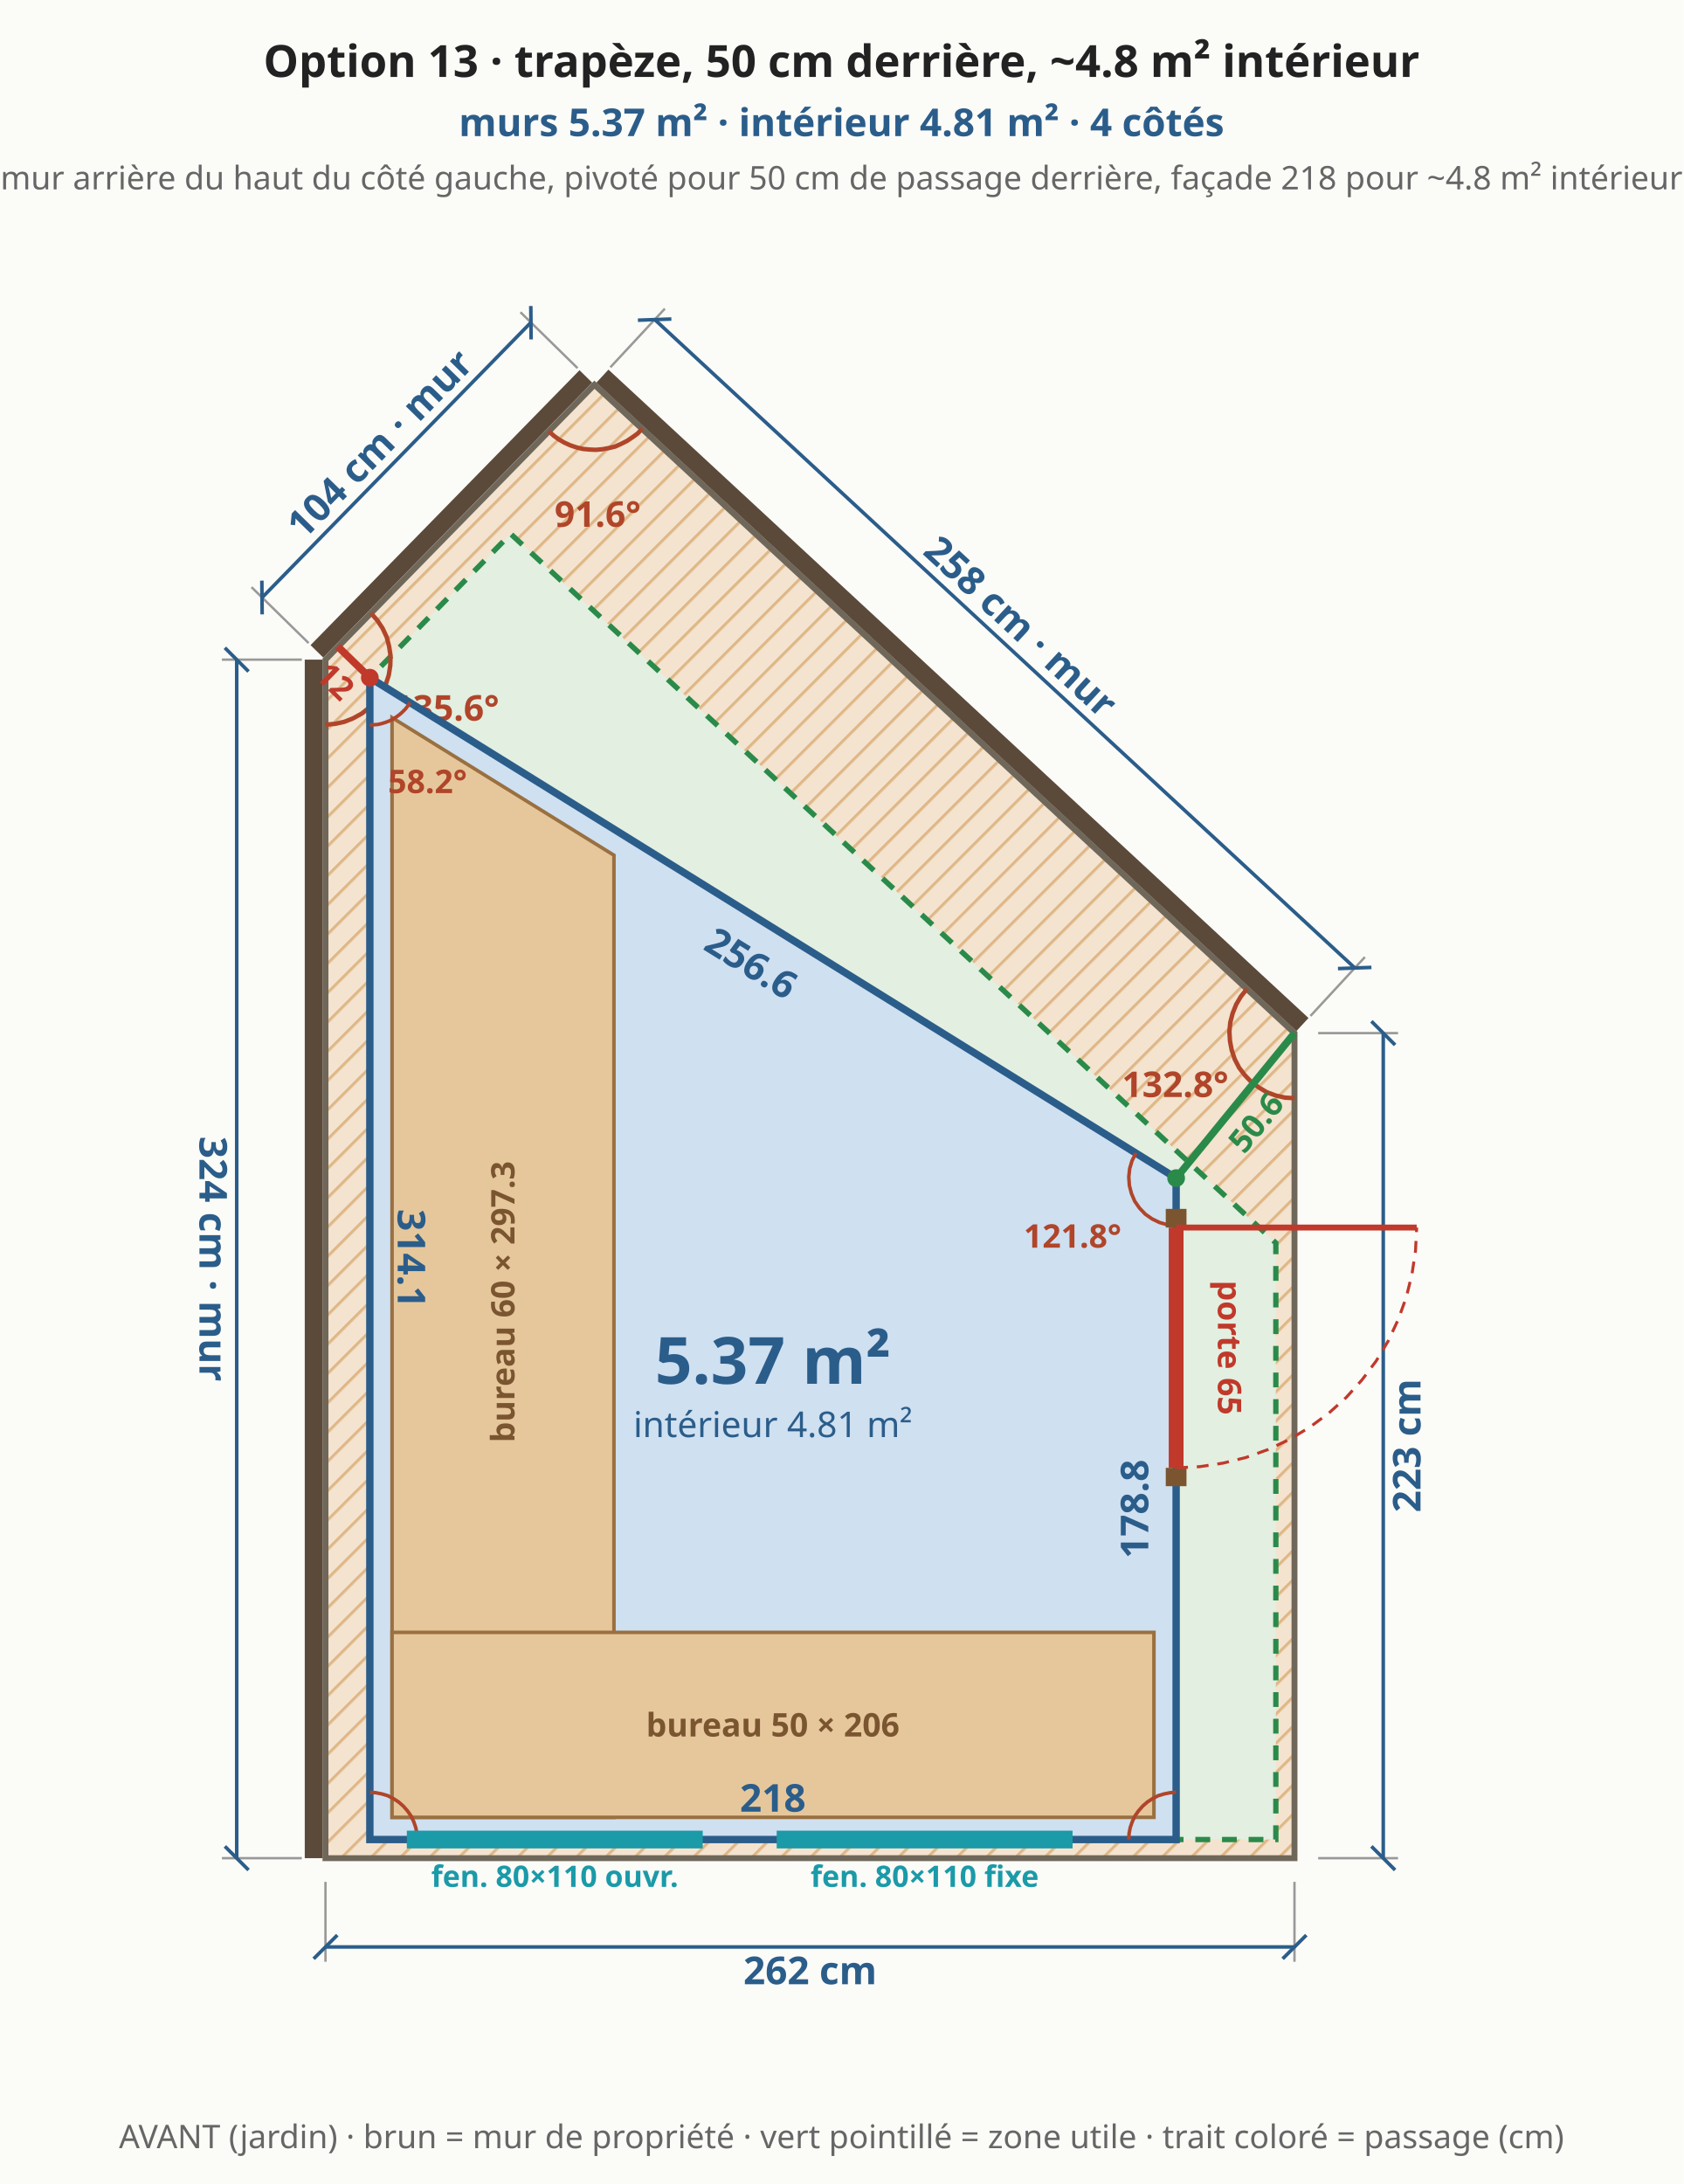
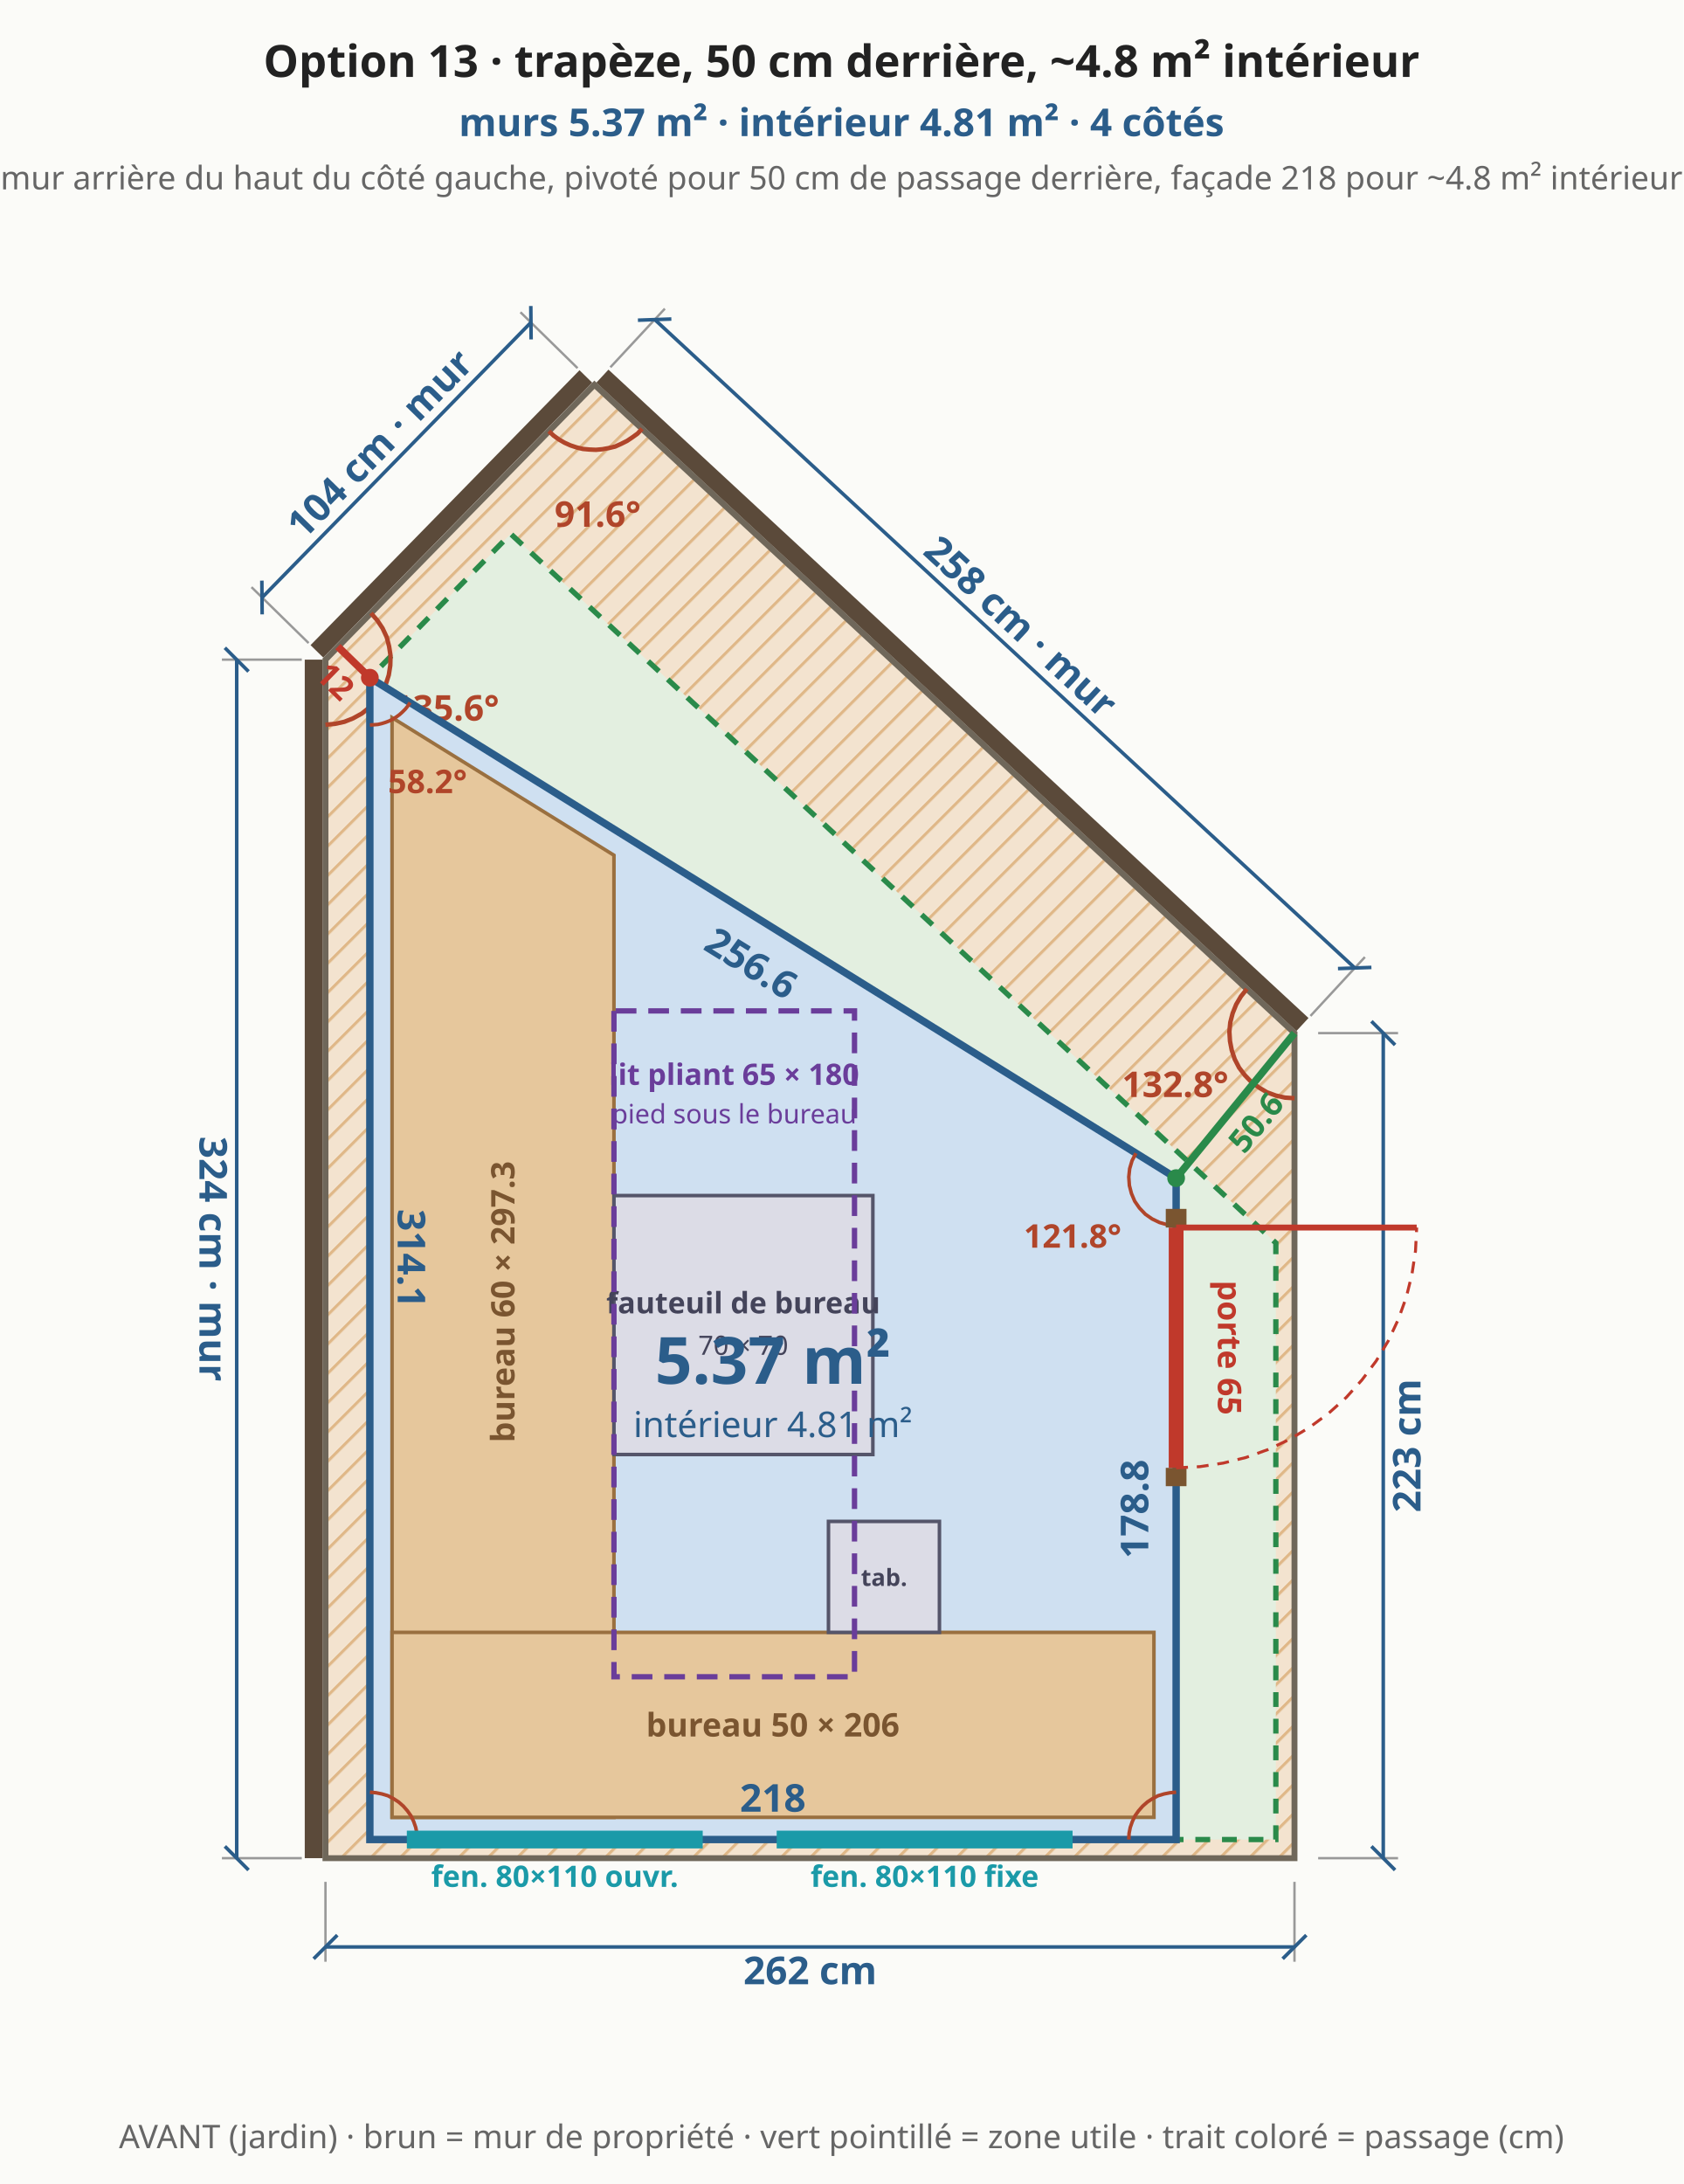
<svg xmlns="http://www.w3.org/2000/svg" viewBox="0 0 569 738" font-family="system-ui,sans-serif" font-size="13">
  <rect width="569" height="738" fill="#fbfbf8" />
  <defs>
    <pattern id="bande" width="7" height="7" patternUnits="userSpaceOnUse" patternTransform="rotate(45)">
      <rect width="7" height="7" fill="#f3e3cf" />
      <line x1="0" y1="0" x2="0" y2="7" stroke="#e0b98a" stroke-width="2" />
    </pattern>
  </defs>
  <polygon points="110.0,627.9 437.5,627.9 437.5,349.1 200.9,130.0 110.0,222.9" fill="url(#bande)" stroke="#6f675a" stroke-width="2" />
  <polygon points="125.0,621.6 431.2,621.6 431.2,420.0 172.6,180.4 125.0,229.0" fill="#e3efe0" stroke="#2a8a4a" stroke-width="1.8" stroke-dasharray="5 4" />
  <line x1="110.0" y1="635.9" x2="110.0" y2="662.9" stroke="#999" stroke-width="0.8" />
  <line x1="437.5" y1="635.9" x2="437.5" y2="662.9" stroke="#999" stroke-width="0.8" />
  <line x1="110.0" y1="657.9" x2="437.5" y2="657.9" stroke="#2b5d8a" stroke-width="1.2" />
  <line x1="106.0" y1="661.9" x2="114.0" y2="653.9" stroke="#2b5d8a" stroke-width="1.2" />
  <line x1="433.5" y1="661.9" x2="441.5" y2="653.9" stroke="#2b5d8a" stroke-width="1.2" />
  <text x="273.8" y="665.9" text-anchor="middle" dominant-baseline="middle" fill="#2b5d8a" font-size="13" font-weight="bold" transform="rotate(0.0 273.8 665.9)">262 cm</text>
  <line x1="445.5" y1="627.9" x2="472.5" y2="627.9" stroke="#999" stroke-width="0.8" />
  <line x1="445.5" y1="349.1" x2="472.5" y2="349.1" stroke="#999" stroke-width="0.8" />
  <line x1="467.5" y1="627.9" x2="467.5" y2="349.1" stroke="#2b5d8a" stroke-width="1.2" />
  <line x1="471.5" y1="631.9" x2="463.5" y2="623.9" stroke="#2b5d8a" stroke-width="1.2" />
  <line x1="471.5" y1="353.1" x2="463.5" y2="345.1" stroke="#2b5d8a" stroke-width="1.2" />
  <text x="475.5" y="488.5" text-anchor="middle" dominant-baseline="middle" fill="#2b5d8a" font-size="13" font-weight="bold" transform="rotate(-90.0 475.5 488.5)">223 cm</text>
  <line x1="440.2" y1="346.2" x2="203.6" y2="127.1" stroke="#5b4a3a" stroke-width="6" />
  <line x1="442.9" y1="343.3" x2="461.3" y2="323.4" stroke="#999" stroke-width="0.8" />
  <line x1="206.3" y1="124.1" x2="224.7" y2="104.3" stroke="#999" stroke-width="0.8" />
  <line x1="457.9" y1="327.1" x2="221.3" y2="108.0" stroke="#2b5d8a" stroke-width="1.2" />
  <line x1="463.5" y1="326.9" x2="452.2" y2="327.3" stroke="#2b5d8a" stroke-width="1.2" />
  <line x1="226.9" y1="107.8" x2="215.6" y2="108.2" stroke="#2b5d8a" stroke-width="1.2" />
  <text x="345.0" y="211.7" text-anchor="middle" dominant-baseline="middle" fill="#2b5d8a" font-size="13" font-weight="bold" transform="rotate(42.8 345.0 211.7)">258 cm · mur</text>
  <line x1="198.0" y1="127.2" x2="107.1" y2="220.1" stroke="#5b4a3a" stroke-width="6" />
  <line x1="195.2" y1="124.4" x2="175.9" y2="105.5" stroke="#999" stroke-width="0.8" />
  <line x1="104.3" y1="217.3" x2="85.0" y2="198.4" stroke="#999" stroke-width="0.8" />
  <line x1="179.4" y1="109.0" x2="88.6" y2="201.9" stroke="#2b5d8a" stroke-width="1.2" />
  <line x1="179.4" y1="103.4" x2="179.5" y2="114.7" stroke="#2b5d8a" stroke-width="1.2" />
  <line x1="88.5" y1="196.2" x2="88.6" y2="207.6" stroke="#2b5d8a" stroke-width="1.2" />
  <text x="128.3" y="149.9" text-anchor="middle" dominant-baseline="middle" fill="#2b5d8a" font-size="13" font-weight="bold" transform="rotate(-45.6 128.3 149.9)">104 cm · mur</text>
  <line x1="106.0" y1="222.9" x2="106.0" y2="627.9" stroke="#5b4a3a" stroke-width="6" />
  <line x1="102.0" y1="222.9" x2="75.0" y2="222.9" stroke="#999" stroke-width="0.8" />
  <line x1="102.0" y1="627.9" x2="75.0" y2="627.9" stroke="#999" stroke-width="0.8" />
  <line x1="80.0" y1="222.9" x2="80.0" y2="627.9" stroke="#2b5d8a" stroke-width="1.2" />
  <line x1="76.0" y1="218.9" x2="84.0" y2="226.9" stroke="#2b5d8a" stroke-width="1.2" />
  <line x1="76.0" y1="623.9" x2="84.0" y2="631.9" stroke="#2b5d8a" stroke-width="1.2" />
  <text x="72.0" y="425.4" text-anchor="middle" dominant-baseline="middle" fill="#2b5d8a" font-size="13" font-weight="bold" transform="rotate(90.0 72.0 425.4)">324 cm · mur</text>
  <polyline points="421.4,334.2 419.4,336.7 417.8,339.4 416.6,342.4 415.8,345.5 415.5,348.6 415.7,351.8 416.3,354.9 417.3,357.9 418.8,360.8 420.7,363.3 422.9,365.6 425.5,367.5 428.2,369.1 431.2,370.2 434.3,370.9 437.5,371.1" fill="none" stroke="#b0452a" stroke-width="1.5" />
  <text x="397.2" y="370.7" text-anchor="middle" fill="#b0452a" font-size="12" font-weight="bold">132.8°</text>
  <polyline points="185.5,145.7 187.1,147.2 188.9,148.5 190.8,149.6 192.8,150.5 194.9,151.2 197.0,151.7 199.2,151.9 201.4,152.0 203.6,151.8 205.8,151.4 207.9,150.9 209.9,150.0 211.9,149.0 213.7,147.8 215.5,146.5 217.0,144.9" fill="none" stroke="#b0452a" stroke-width="1.5" />
  <text x="202.0" y="178.0" text-anchor="middle" fill="#b0452a" font-size="12" font-weight="bold">91.6°</text>
  <polyline points="110.0,244.9 113.2,244.6 116.4,243.9 119.4,242.7 122.3,241.1 124.8,239.1 127.1,236.8 128.9,234.1 130.4,231.2 131.4,228.1 131.9,224.9 132.0,221.6 131.5,218.4 130.7,215.3 129.3,212.3 127.5,209.6 125.4,207.2" fill="none" stroke="#b0452a" stroke-width="1.5" />
  <text x="150.7" y="243.5" text-anchor="middle" fill="#b0452a" font-size="12" font-weight="bold">135.6°</text>
  <polygon points="125.0,621.6 397.5,621.6 397.5,398.1 125.0,229.0" fill="#cfe0f1" stroke="#2b5d8a" stroke-width="2.5" />
  <polygon points="132.5,614.1 207.5,614.1 207.5,289.0 132.5,242.5" fill="#e6c79c" stroke="#9a7040" stroke-width="1.2" />
  <text x="170.0" y="439.9" text-anchor="middle" dominant-baseline="middle" fill="#7a5530" font-size="11" font-weight="bold" transform="rotate(-90 170.0 439.9)">bureau 60 × 297.3</text>
  <polygon points="132.5,614.1 390.0,614.1 390.0,551.6 132.5,551.6" fill="#e6c79c" stroke="#9a7040" stroke-width="1.2" />
  <text x="261.2" y="582.9" text-anchor="middle" dominant-baseline="middle" fill="#7a5530" font-size="11" font-weight="bold">bureau 50 × 206</text>
+   <polygon points="207.5,404.0 207.5,491.5 295.0,491.5 295.0,404.0" fill="#dcdce6" stroke="#55556a" stroke-width="1.2" />
+   <text x="251.2" y="443.8" text-anchor="middle" fill="#44445a" font-size="10" font-weight="bold">fauteuil de bureau</text>
+   <text x="251.2" y="457.8" text-anchor="middle" fill="#44445a" font-size="9" font-weight="normal">70 × 70</text>
+   <polygon points="280.0,551.6 317.5,551.6 317.5,514.1 280.0,514.1" fill="#dcdce6" stroke="#55556a" stroke-width="1.2" />
+   <text x="298.8" y="535.9" text-anchor="middle" fill="#44445a" font-size="8" font-weight="bold">tab.</text>
+   <polygon points="207.5,341.6 207.5,566.6 288.8,566.6 288.8,341.6" fill="none" stroke="#6a3d9a" stroke-width="1.8" stroke-dasharray="7 4" />
+   <text x="248.1" y="366.6" text-anchor="middle" fill="#6a3d9a" font-size="10" font-weight="bold">lit pliant 65 × 180</text>
+   <text x="248.1" y="379.6" text-anchor="middle" fill="#6a3d9a" font-size="9" font-weight="normal">pied sous le bureau</text>
  <text x="261.2" y="607.6" text-anchor="middle" dominant-baseline="middle" fill="#2b5d8a" font-size="13" font-weight="bold" transform="rotate(0.0 261.2 607.6)">218</text>
  <text x="383.5" y="509.9" text-anchor="middle" dominant-baseline="middle" fill="#2b5d8a" font-size="13" font-weight="bold" transform="rotate(-90.0 383.5 509.9)">178.8</text>
  <text x="253.9" y="325.5" text-anchor="middle" dominant-baseline="middle" fill="#2b5d8a" font-size="13" font-weight="bold" transform="rotate(31.8 253.9 325.5)">256.6</text>
  <text x="139.0" y="425.3" text-anchor="middle" dominant-baseline="middle" fill="#2b5d8a" font-size="13" font-weight="bold" transform="rotate(90.0 139.0 425.3)">314.1</text>
  <polyline points="141.0,621.6 140.9,619.5 140.5,617.5 139.8,615.5 138.9,613.6 137.7,611.9 136.3,610.3 134.7,608.9 133.0,607.8 131.1,606.8 129.1,606.2 127.1,605.8 125.0,605.6" fill="none" stroke="#b0452a" stroke-width="1.2" />
  <polyline points="397.5,605.6 395.4,605.8 393.4,606.2 391.4,606.8 389.5,607.8 387.8,608.9 386.2,610.3 384.8,611.9 383.6,613.6 382.7,615.5 382.0,617.5 381.6,619.5 381.5,621.6" fill="none" stroke="#b0452a" stroke-width="1.2" />
  <polyline points="383.9,389.7 382.6,392.2 381.8,394.9 381.5,397.7 381.7,400.6 382.4,403.3 383.5,405.9 385.1,408.2 387.1,410.3 389.4,411.9 391.9,413.1 394.7,413.9 397.5,414.1" fill="none" stroke="#b0452a" stroke-width="1.2" />
  <text x="362.5" y="421.6" text-anchor="middle" fill="#b0452a" font-size="11" font-weight="bold">121.8°</text>
  <polyline points="125.0,245.0 126.4,244.9 127.7,244.8 129.0,244.5 130.3,244.1 131.6,243.6 132.8,243.0 133.9,242.3 135.0,241.5 136.0,240.6 137.0,239.6 137.8,238.6 138.6,237.4" fill="none" stroke="#b0452a" stroke-width="1.2" />
  <text x="144.5" y="268.0" text-anchor="middle" fill="#b0452a" font-size="11" font-weight="bold">58.2°</text>
  <line x1="137.5" y1="621.6" x2="237.5" y2="621.6" stroke="#1b9aa8" stroke-width="6" />
  <text x="187.5" y="637.6" text-anchor="middle" fill="#1b9aa8" font-size="10" font-weight="bold">fen. 80×110 ouvr.</text>
  <line x1="262.5" y1="621.6" x2="362.5" y2="621.6" stroke="#1b9aa8" stroke-width="6" />
  <text x="312.5" y="637.6" text-anchor="middle" fill="#1b9aa8" font-size="10" font-weight="bold">fen. 80×110 fixe</text>
  <line x1="397.5" y1="502.2" x2="397.5" y2="496.0" stroke="#7a5530" stroke-width="7" />
  <line x1="397.5" y1="414.8" x2="397.5" y2="408.5" stroke="#7a5530" stroke-width="7" />
  <line x1="397.5" y1="496.0" x2="397.5" y2="414.8" stroke="#c0392b" stroke-width="5" />
  <line x1="397.5" y1="414.8" x2="478.8" y2="414.8" stroke="#c0392b" stroke-width="2" />
  <polyline points="397.5,496.0 405.5,495.6 413.4,494.4 421.1,492.5 428.6,489.8 435.8,486.4 442.6,482.3 449.0,477.6 455.0,472.2 460.3,466.3 465.1,459.9 469.2,453.1 472.6,445.8 475.3,438.3 477.2,430.6 478.4,422.7 478.8,414.8" fill="none" stroke="#c0392b" stroke-width="1" stroke-dasharray="4 3" />
  <text x="415.5" y="455.4" text-anchor="middle" dominant-baseline="middle" fill="#c0392b" font-size="11" font-weight="bold" transform="rotate(90.0 415.5 455.4)">porte 65</text>
  <line x1="397.5" y1="398.1" x2="437.5" y2="349.1" stroke="#2a8a4a" stroke-width="2.5" />
  <circle cx="397.5" cy="398.1" r="3" fill="#2a8a4a" />
  <text x="424.5" y="379.3" text-anchor="middle" dominant-baseline="middle" fill="#2a8a4a" font-size="11" font-weight="bold" transform="rotate(-50.8 424.5 379.3)">50.6</text>
  <line x1="125.0" y1="229.0" x2="114.2" y2="218.5" stroke="#c0392b" stroke-width="2.5" />
  <circle cx="125.0" cy="229.0" r="3" fill="#c0392b" />
  <text x="113.3" y="230.2" text-anchor="middle" dominant-baseline="middle" fill="#c0392b" font-size="11" font-weight="bold" transform="rotate(44.3 113.3 230.2)">12</text>
  <text x="261.2" y="467.6" text-anchor="middle" fill="#2b5d8a" font-size="22" font-weight="bold">5.37 m²</text>
  <text x="261.2" y="485.6" text-anchor="middle" fill="#2b5d8a" font-size="12" font-weight="normal">intérieur 4.81 m²</text>
  <text x="284.4" y="26.0" text-anchor="middle" fill="#222" font-size="15" font-weight="bold">Option 13 · trapèze, 50 cm derrière, ~4.8 m² intérieur</text>
  <text x="284.4" y="46.0" text-anchor="middle" fill="#2b5d8a" font-size="13" font-weight="bold">murs 5.37 m² · intérieur 4.81 m² · 4 côtés</text>
  <text x="284.4" y="64.0" text-anchor="middle" fill="#666" font-size="11" font-weight="normal">mur arrière du haut du côté gauche, pivoté pour 50 cm de passage derrière, façade 218 pour ~4.8 m² intérieur</text>
  <text x="284.4" y="725.9" text-anchor="middle" fill="#666" font-size="11" font-weight="normal">AVANT (jardin) · brun = mur de propriété · vert pointillé = zone utile · trait coloré = passage (cm)</text>
</svg>
